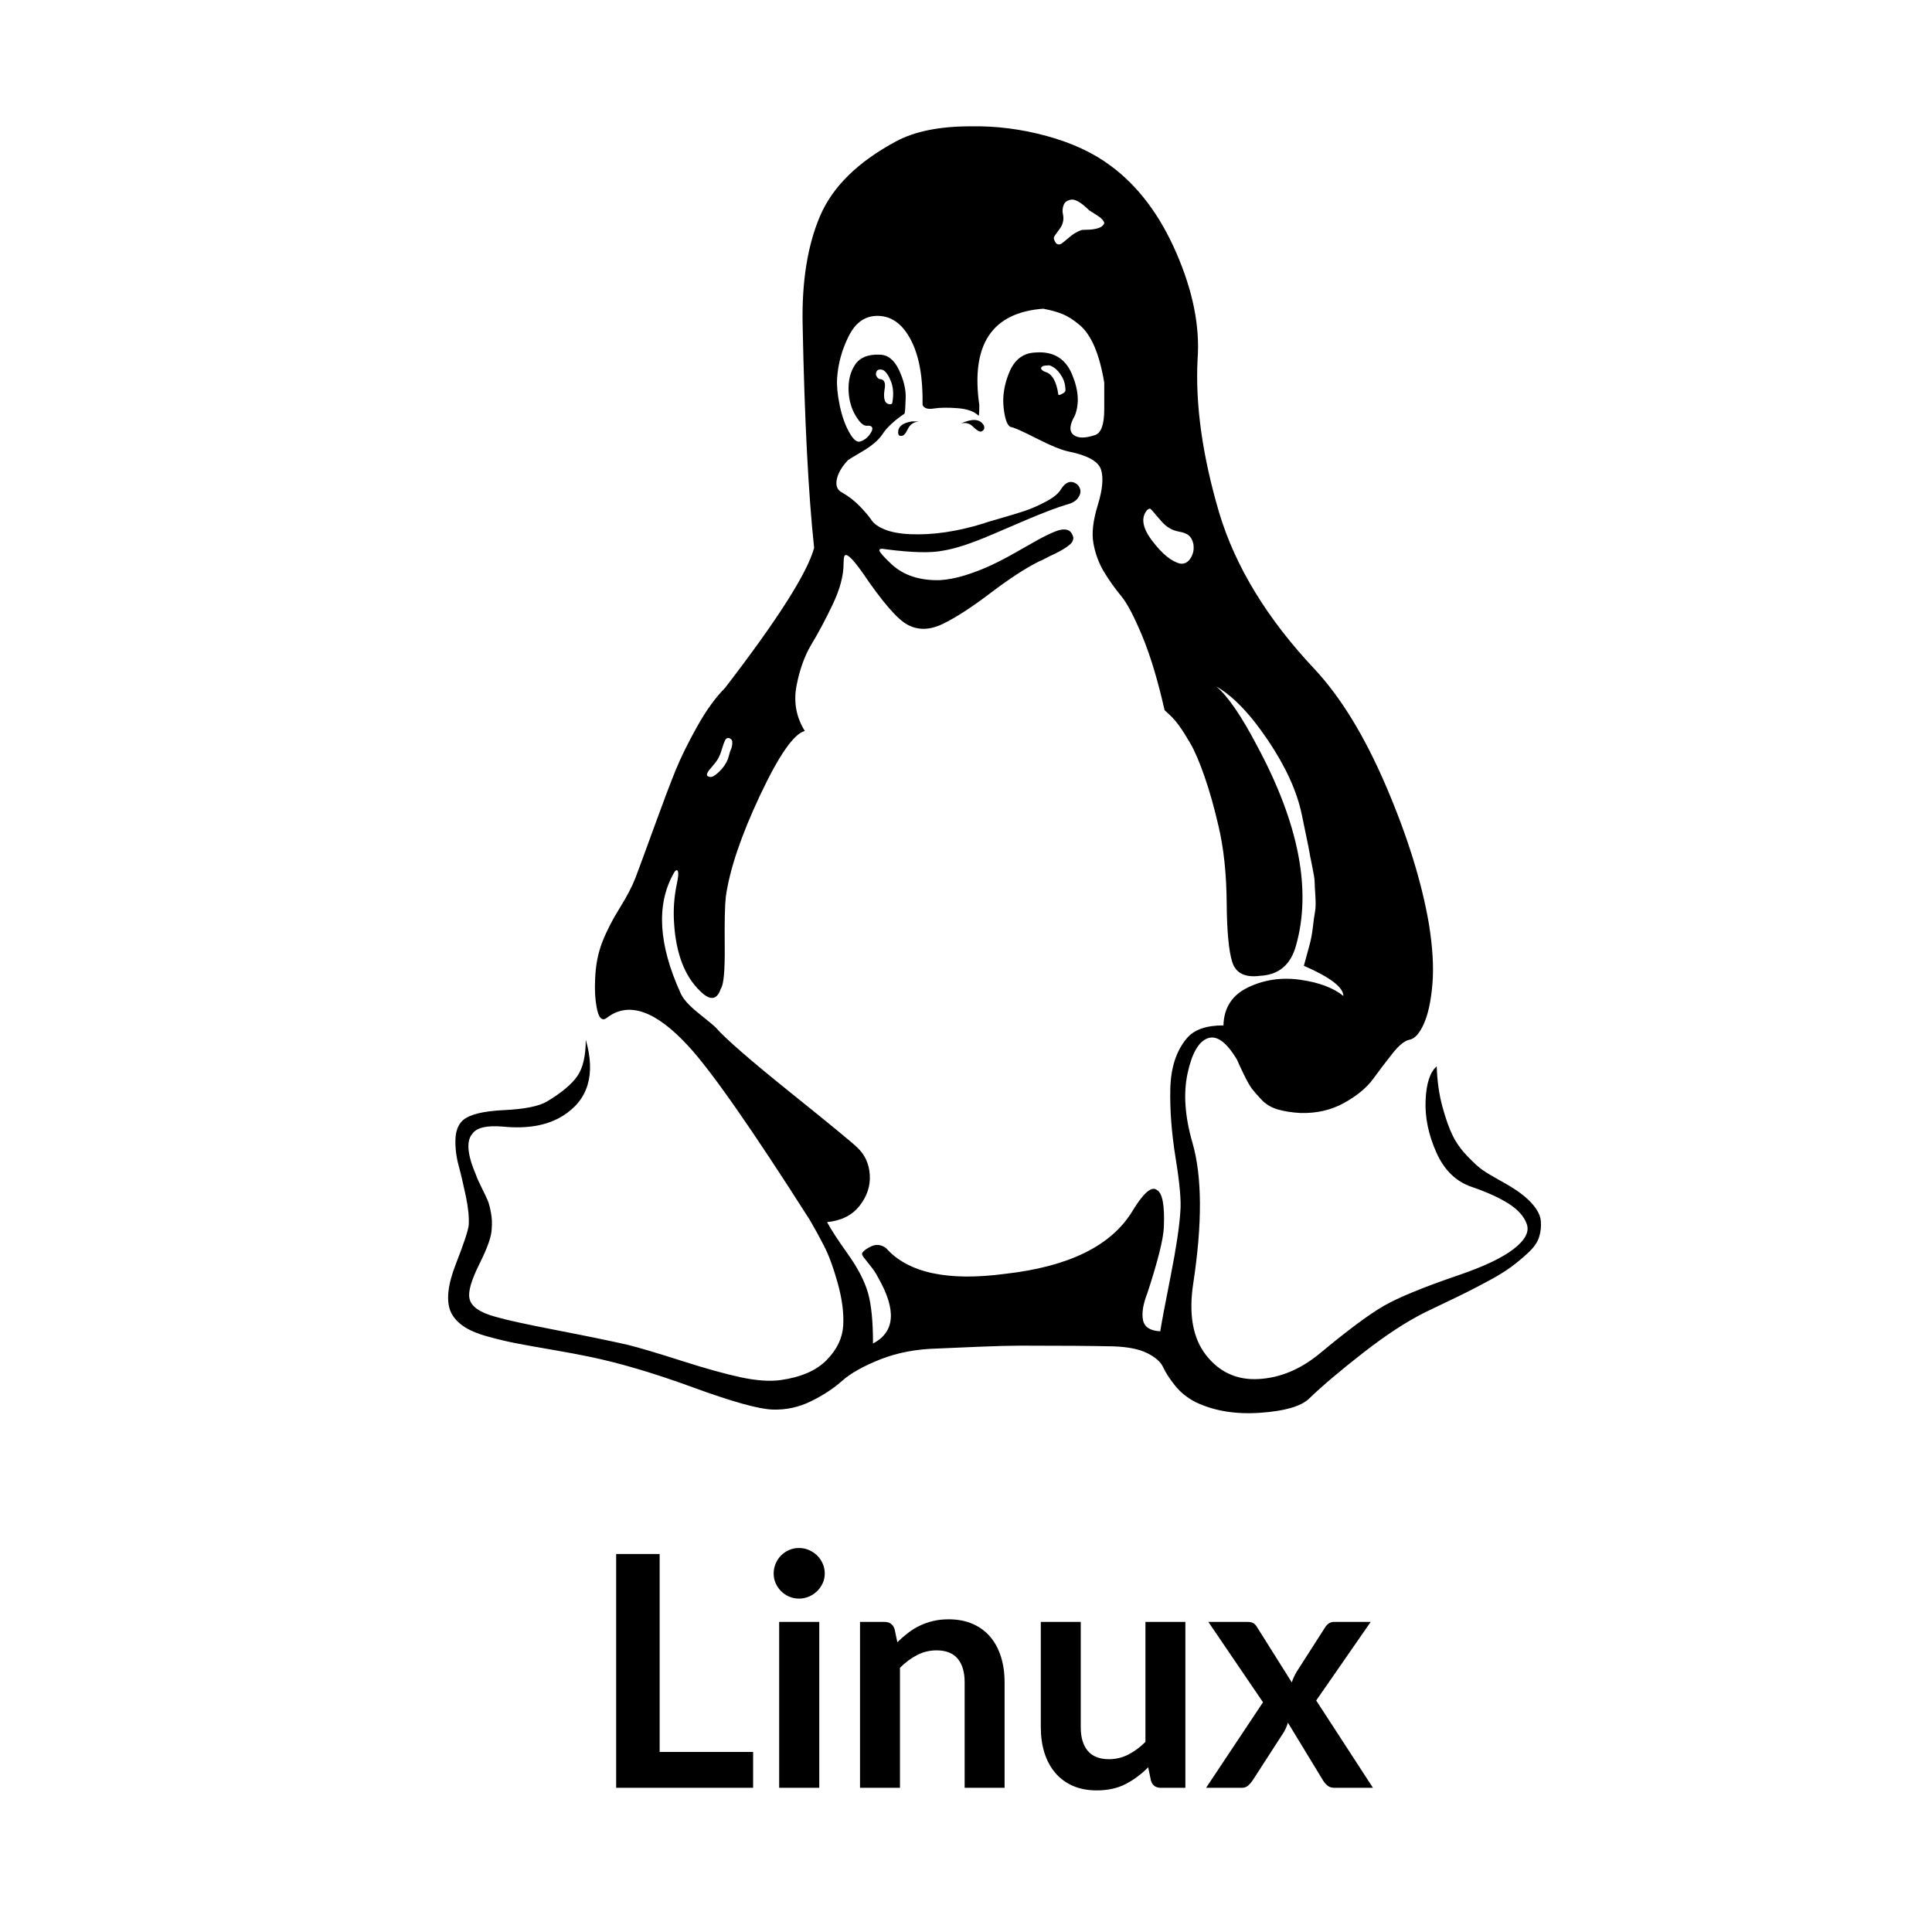
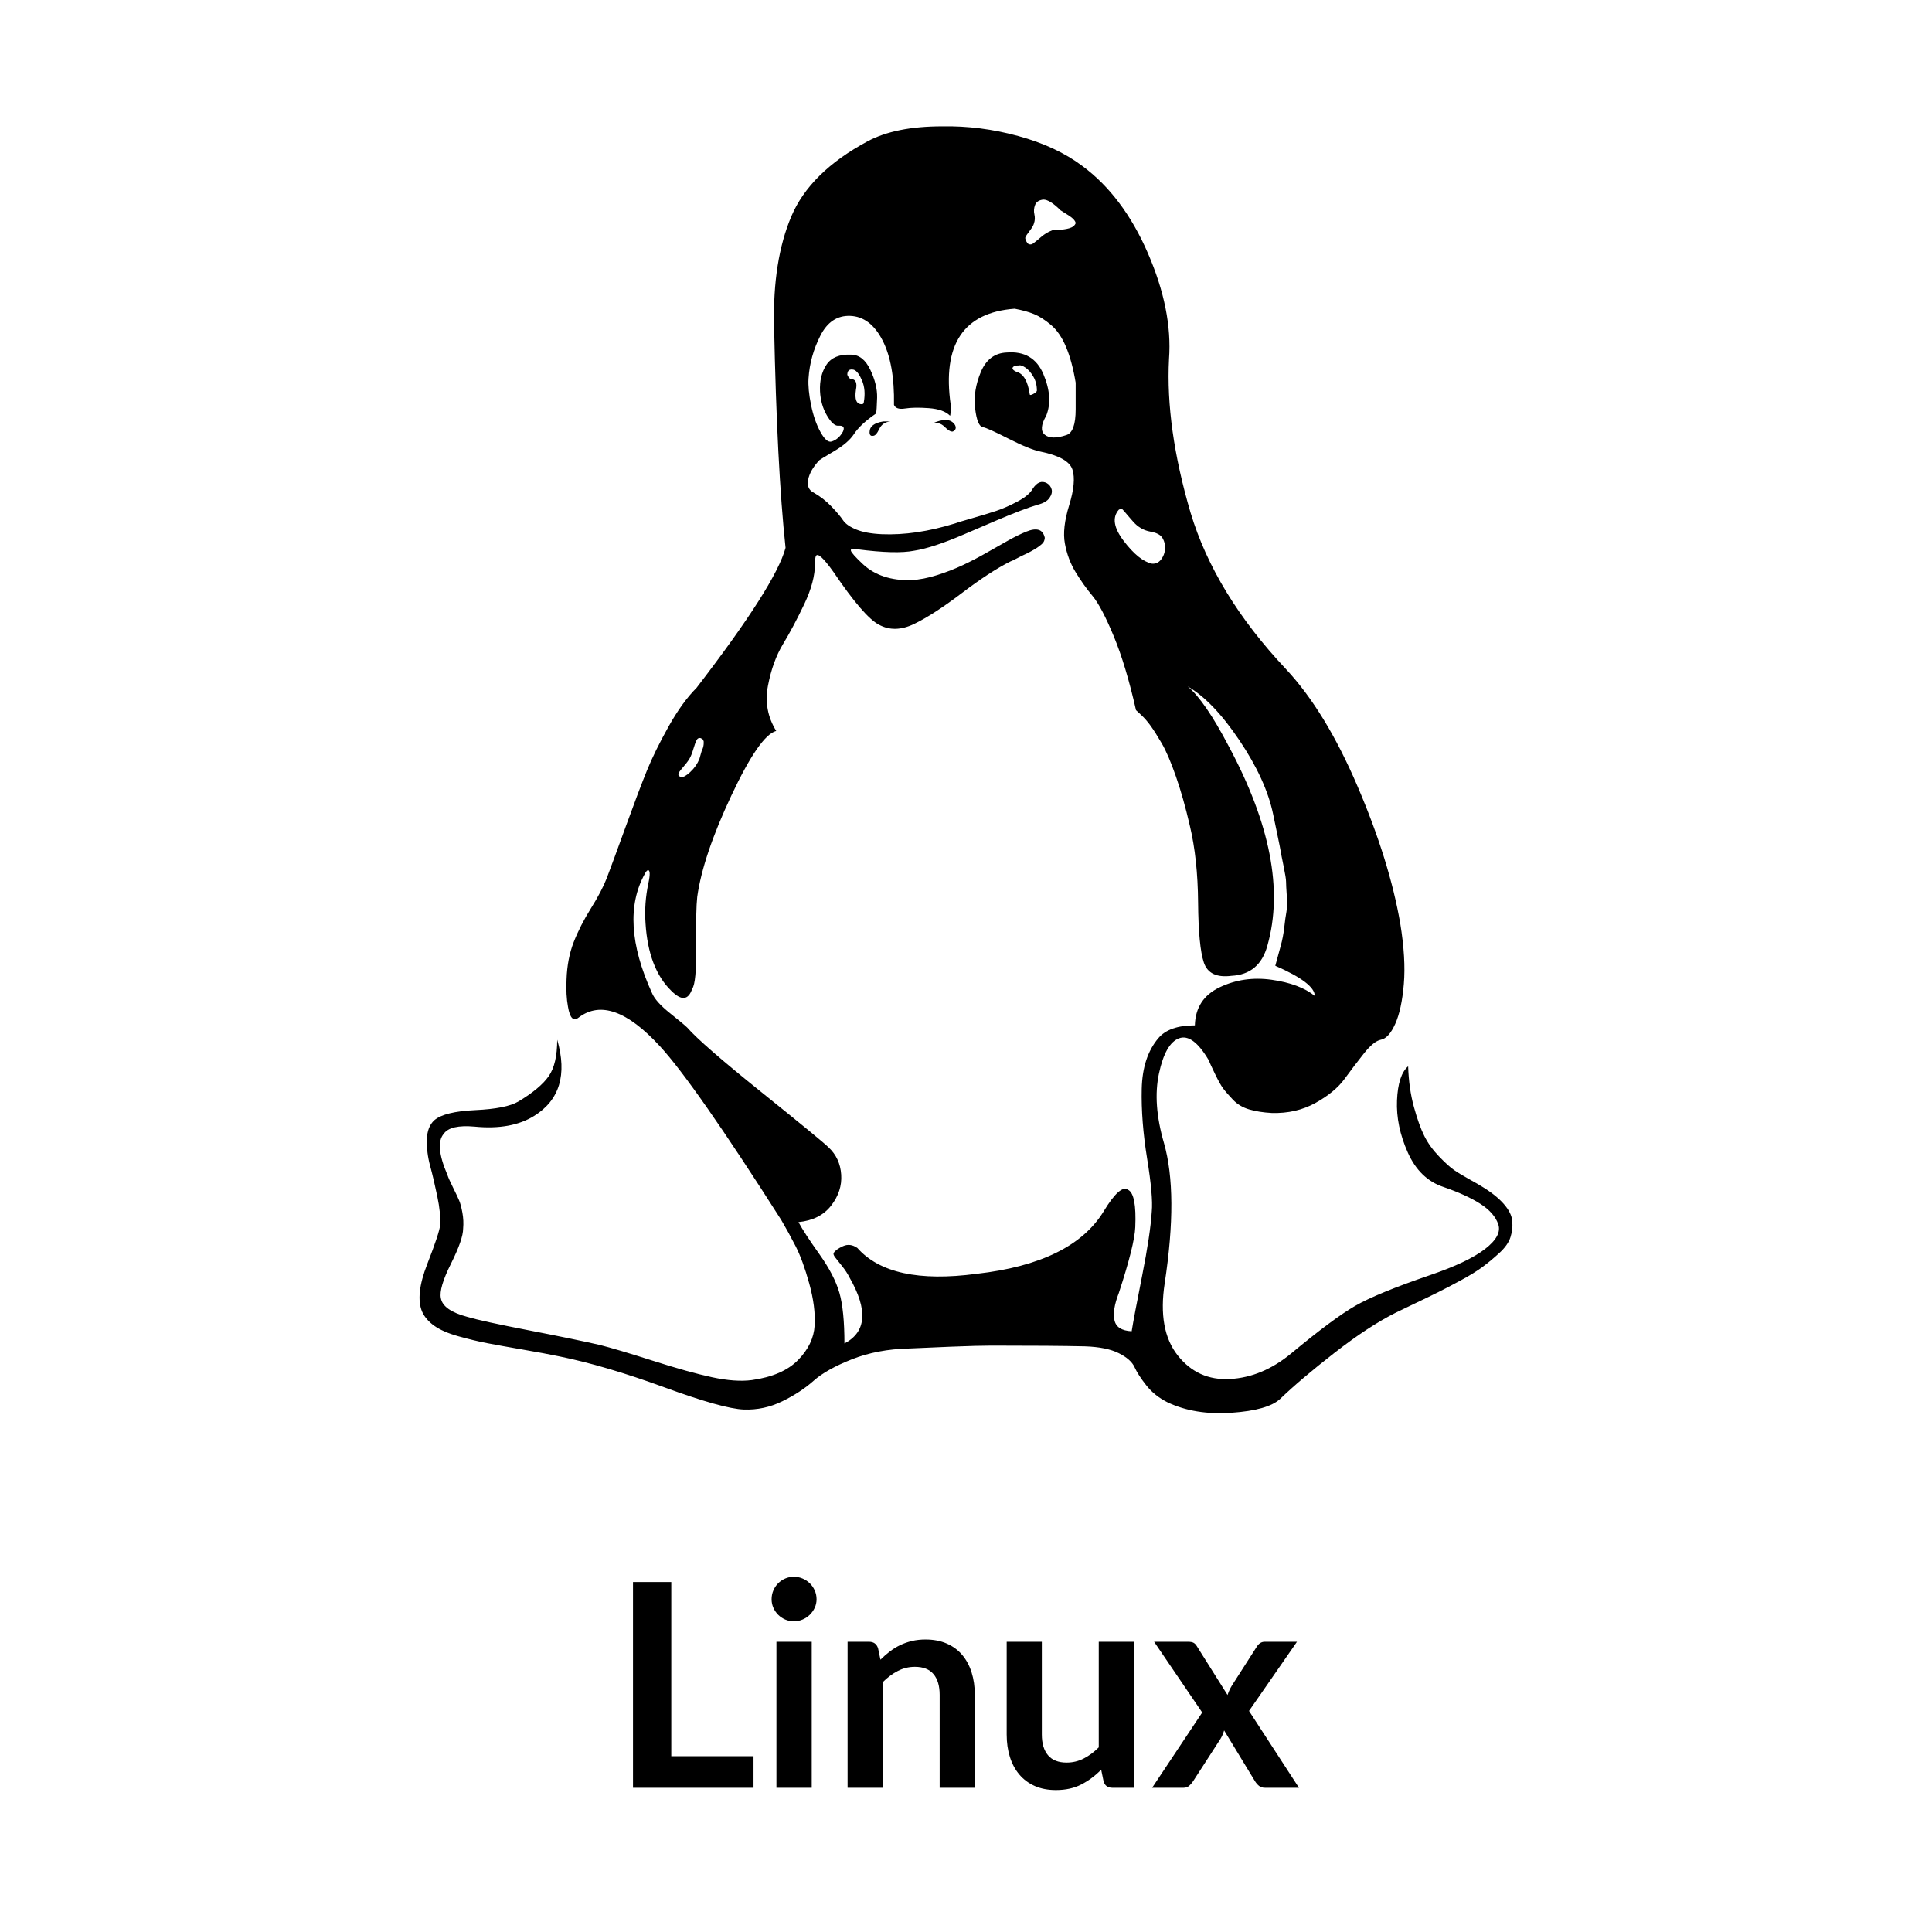
- <svg xmlns="http://www.w3.org/2000/svg" width="100%" height="100%" viewBox="0 0 7467 7467" version="1.1" xml:space="preserve" style="fill-rule:evenodd;clip-rule:evenodd;stroke-linejoin:round;stroke-miterlimit:1.414;">
-   <text x="2280.75px" y="6909.74px" style="font-family:'Lato-Bold', 'Lato', sans-serif;font-weight:700;font-size:1250px;">Linux</text>
-   <path d="M3551.74,1628.88c-20.353,1.85 -34.693,11.564 -43.019,29.141c-8.326,17.578 -16.19,26.367 -23.591,26.367c-9.251,1.85 -13.877,-2.776 -13.877,-13.877c0,-22.203 17.578,-36.08 52.733,-41.631l27.754,0Zm241.458,38.855c-7.401,1.85 -18.04,-4.163 -31.917,-18.04c-13.877,-13.877 -30.067,-18.04 -48.569,-12.489c44.406,-20.353 74.01,-18.503 88.812,5.551c5.551,11.101 2.775,19.427 -8.326,24.978Zm-974.159,1185.09c-7.401,-1.85 -12.952,0.926 -16.653,8.327c-3.7,7.401 -7.863,18.965 -12.489,34.692c-4.626,15.727 -9.714,28.216 -15.265,37.468c-5.55,9.251 -14.802,21.277 -27.753,36.08c-18.503,20.352 -19.428,31.454 -2.776,33.304c7.401,1.85 18.965,-4.626 34.693,-19.428c15.727,-14.802 27.291,-31.454 34.692,-49.956c1.85,-5.551 3.7,-12.027 5.551,-19.428c1.85,-7.401 3.7,-12.952 5.55,-16.652c1.851,-3.701 3.238,-7.864 4.163,-12.49c0.926,-4.625 1.388,-8.326 1.388,-11.101l0,-8.326l-2.775,-6.939l-8.326,-5.551Zm2372.95,996.363c0,-33.305 -50.882,-72.16 -152.646,-116.566c7.401,-27.754 14.34,-53.195 20.816,-76.323c6.476,-23.129 11.101,-47.182 13.877,-72.16c2.775,-24.979 5.55,-44.869 8.326,-59.671c2.775,-14.802 3.238,-35.617 1.388,-62.446c-1.851,-26.829 -2.776,-44.869 -2.776,-54.12c0,-9.251 -3.238,-29.604 -9.714,-61.058c-6.476,-31.455 -10.176,-50.42 -11.101,-56.896c-0.925,-6.476 -5.551,-29.604 -13.877,-69.384c-8.326,-39.781 -13.414,-64.297 -15.265,-73.548c-18.502,-88.812 -61.983,-184.1 -130.443,-285.864c-68.459,-101.764 -135.068,-171.149 -199.827,-208.154c44.406,37.005 97.138,113.791 158.197,230.357c160.972,299.741 210.929,556.926 149.87,771.556c-20.353,74.01 -66.609,112.866 -138.769,116.566c-57.358,7.401 -92.975,-9.714 -106.852,-51.345c-13.877,-41.63 -21.278,-118.878 -22.203,-231.744c-0.925,-112.866 -11.564,-211.854 -31.917,-296.966c-16.652,-72.16 -34.692,-135.994 -54.12,-191.501c-19.428,-55.508 -37.468,-97.601 -54.12,-126.28c-16.652,-28.679 -30.992,-51.345 -43.018,-67.997c-12.027,-16.652 -24.054,-30.529 -36.08,-41.631c-12.027,-11.101 -18.965,-17.577 -20.816,-19.427c-25.903,-114.716 -54.582,-210.004 -86.037,-285.865c-31.454,-75.86 -58.745,-127.667 -81.873,-155.421c-23.129,-27.754 -44.869,-58.283 -65.222,-91.588c-20.353,-33.304 -34.23,-70.31 -41.631,-111.015c-7.401,-38.855 -1.85,-88.35 16.653,-148.483c18.502,-60.133 22.665,-105.927 12.489,-137.382c-10.176,-31.454 -51.345,-54.582 -123.505,-69.384c-27.753,-5.551 -68.922,-22.203 -123.504,-49.957c-54.583,-27.754 -87.425,-42.556 -98.526,-44.406c-14.802,-1.85 -24.979,-25.904 -30.529,-72.16c-5.551,-46.256 1.85,-93.438 22.203,-141.544c20.352,-48.107 53.657,-73.086 99.913,-74.936c68.46,-5.551 115.641,22.203 141.545,83.262c25.904,61.058 29.604,114.715 11.101,160.972c-20.352,35.155 -22.203,59.671 -5.55,73.547c16.652,13.877 44.406,14.34 83.261,1.388c24.053,-7.401 36.08,-40.705 36.08,-99.914l0,-102.689c-9.251,-55.507 -21.74,-101.764 -37.468,-138.769c-15.727,-37.005 -35.154,-65.221 -58.283,-84.649c-23.128,-19.428 -44.868,-33.305 -65.221,-41.631c-20.353,-8.326 -45.331,-15.264 -74.935,-20.815c-197.978,14.802 -280.314,138.769 -247.009,371.901c0,27.754 -0.926,41.631 -2.776,41.631c-16.652,-16.652 -43.943,-26.366 -81.874,-29.142c-37.93,-2.775 -68.459,-2.313 -91.587,1.388c-23.128,3.701 -37.468,-0.925 -43.019,-13.877c1.851,-105.464 -12.951,-188.726 -44.406,-249.784c-31.454,-61.059 -73.085,-92.513 -124.892,-94.363c-49.957,-1.851 -88.35,23.59 -115.178,76.323c-26.829,52.732 -42.094,107.777 -45.794,165.135c-1.85,27.754 1.388,61.983 9.714,102.689c8.326,40.706 20.353,75.398 36.08,104.077c15.727,28.679 30.066,41.168 43.018,37.468c18.503,-5.551 33.305,-18.503 44.406,-38.856c7.401,-16.652 0.925,-24.053 -19.427,-22.203c-12.952,0 -27.292,-13.414 -43.019,-40.243c-15.727,-26.829 -24.516,-57.82 -26.366,-92.975c-1.85,-40.706 6.476,-74.935 24.978,-102.689c18.503,-27.754 49.957,-40.706 94.363,-38.856c31.455,0 56.433,19.428 74.936,58.283c18.502,38.856 27.291,74.936 26.366,108.24c-0.925,33.305 -2.313,53.658 -4.163,61.059c-40.706,27.753 -69.385,54.582 -86.037,80.486c-14.802,22.203 -40.243,43.943 -76.323,65.221c-36.08,21.278 -55.045,32.842 -56.895,34.693c-24.054,25.903 -38.393,50.882 -43.019,74.935c-4.625,24.053 2.313,40.705 20.816,49.957c25.903,14.802 49.031,32.842 69.384,54.12c20.353,21.278 35.155,38.855 44.406,52.732c9.252,13.877 26.366,25.904 51.345,36.08c24.978,10.176 57.82,16.19 98.526,18.04c86.962,3.7 181.325,-10.176 283.089,-41.631c3.7,-1.85 24.978,-8.326 63.834,-19.428c38.855,-11.101 70.772,-20.815 95.75,-29.141c24.979,-8.326 52.27,-20.353 81.874,-36.08c29.604,-15.727 49.032,-31.917 58.283,-48.569c16.652,-25.904 35.155,-33.305 55.508,-22.203c9.251,5.551 15.264,13.414 18.04,23.591c2.775,10.176 0,21.277 -8.326,33.304c-8.326,12.027 -23.591,20.815 -45.794,26.366c-37.005,11.102 -89.275,30.992 -156.809,59.671c-67.535,28.679 -109.628,46.719 -126.28,54.12c-81.411,35.155 -146.17,56.433 -194.277,63.834c-46.256,9.251 -119.341,7.401 -219.255,-5.551c-18.503,-3.701 -26.829,-1.85 -24.979,5.551c1.851,7.401 17.578,24.978 47.182,52.732c46.256,42.556 108.24,62.909 185.951,61.058c31.454,-1.85 64.759,-8.326 99.913,-19.427c35.155,-11.102 68.46,-24.054 99.914,-38.856c31.454,-14.802 62.446,-30.991 92.975,-48.569c30.53,-17.577 58.283,-33.304 83.262,-47.181c24.978,-13.877 47.644,-24.979 67.997,-33.305c20.353,-8.326 36.542,-10.639 48.569,-6.938c12.027,3.7 19.89,13.877 23.591,30.529c0,3.7 -0.925,7.863 -2.776,12.489c-1.85,4.626 -5.55,9.251 -11.101,13.877c-5.551,4.626 -11.102,8.789 -16.653,12.489c-5.55,3.701 -13.414,8.326 -23.59,13.877c-10.177,5.551 -18.503,9.714 -24.979,12.489c-6.476,2.776 -15.727,7.401 -27.754,13.877c-12.026,6.476 -20.815,10.639 -26.366,12.489c-51.807,25.904 -114.253,66.61 -187.338,122.117c-73.085,55.508 -134.606,95.288 -184.563,119.342c-49.957,24.053 -95.288,24.978 -135.994,2.775c-38.855,-20.353 -97.138,-87.887 -174.849,-202.603c-40.705,-57.358 -63.833,-77.711 -69.384,-61.058c-1.851,5.551 -2.776,14.802 -2.776,27.754c0,46.256 -13.877,98.526 -41.63,156.809c-27.754,58.283 -55.045,109.627 -81.874,154.033c-26.829,44.407 -46.257,98.064 -58.283,160.973c-12.027,62.908 -1.388,121.191 31.917,174.849c-42.556,11.101 -100.377,94.363 -173.462,249.784c-73.085,155.421 -117.028,285.864 -131.83,391.329c-3.701,33.305 -5.089,97.138 -4.163,191.501c0.925,94.363 -4.163,148.946 -15.265,163.748c-14.802,44.406 -41.631,47.181 -80.486,8.326c-59.208,-57.358 -92.513,-144.32 -99.914,-260.886c-3.7,-51.807 0,-103.614 11.102,-155.421c7.401,-35.155 6.476,-51.807 -2.776,-49.957c-3.7,1.85 -7.401,6.476 -11.101,13.877c-66.609,120.266 -57.358,273.837 27.754,460.713c9.251,22.203 32.379,48.107 69.384,77.711c37.005,29.604 59.208,48.107 66.609,55.508c37.005,42.555 133.219,126.279 288.64,251.172c155.421,124.892 241.458,195.664 258.111,212.316c29.604,27.754 45.793,62.909 48.569,105.465c2.775,42.556 -10.177,82.336 -38.856,119.341c-28.678,37.005 -70.772,58.283 -126.279,63.834c14.802,27.754 41.63,68.922 80.486,123.505c38.855,54.582 64.759,104.539 77.71,149.87c12.952,45.332 19.428,110.553 19.428,195.665c85.112,-44.406 91.588,-129.518 19.428,-255.335c-7.401,-14.802 -17.115,-29.605 -29.142,-44.407c-12.026,-14.802 -20.815,-25.903 -26.366,-33.304c-5.551,-7.401 -7.401,-12.952 -5.551,-16.652c5.551,-9.252 17.578,-18.04 36.08,-26.367c18.503,-8.326 37.005,-6.013 55.508,6.939c85.112,96.213 238.683,129.518 460.713,99.914c246.084,-27.754 409.832,-108.24 491.243,-241.459c42.556,-70.309 74.01,-98.063 94.363,-83.261c22.203,11.101 31.454,59.208 27.754,144.32c-1.85,46.256 -23.128,131.368 -63.834,255.335c-16.652,42.556 -22.203,77.248 -16.652,104.077c5.551,26.829 27.754,41.168 66.609,43.018c5.551,-35.155 18.965,-106.389 40.243,-213.704c21.278,-107.315 33.767,-190.576 37.468,-249.785c3.7,-38.855 -2.313,-106.852 -18.04,-203.99c-15.727,-97.139 -22.666,-186.876 -20.816,-269.212c1.851,-82.337 23.128,-147.558 63.834,-195.665c27.754,-33.304 74.935,-49.957 141.545,-49.957c1.85,-68.459 33.767,-117.491 95.75,-147.095c61.984,-29.604 129.056,-39.318 201.216,-29.141c72.159,10.176 127.667,30.991 166.522,62.446Zm-1742.94,-2295.24c5.551,-31.455 3.238,-59.209 -6.938,-83.262c-10.176,-24.053 -20.815,-37.93 -31.917,-41.631c-16.652,-3.7 -24.978,2.776 -24.978,19.428c3.7,9.251 8.326,14.802 13.876,16.652c18.503,0 24.979,13.877 19.428,41.631c-5.551,37.005 1.85,55.508 22.203,55.508c5.551,0 8.326,-2.776 8.326,-8.326Zm1162.89,546.75c-3.701,-14.802 -9.714,-25.441 -18.04,-31.917c-8.327,-6.476 -20.353,-11.102 -36.08,-13.877c-15.728,-2.775 -29.142,-7.864 -40.243,-15.265c-9.252,-5.55 -18.04,-12.951 -26.367,-22.203c-8.326,-9.251 -14.802,-16.652 -19.427,-22.203c-4.626,-5.55 -9.714,-11.564 -15.265,-18.04c-5.551,-6.476 -9.251,-10.176 -11.101,-11.101c-1.851,-0.925 -5.551,0.462 -11.102,4.163c-25.903,29.604 -19.428,69.847 19.428,120.729c38.855,50.882 74.935,80.024 108.24,87.425c16.652,1.85 30.066,-5.551 40.243,-22.203c10.176,-16.653 13.414,-35.155 9.714,-55.508Zm-494.019,-591.157c0,-20.352 -4.625,-38.392 -13.876,-54.12c-9.252,-15.727 -19.428,-27.291 -30.53,-34.692c-11.101,-7.401 -19.427,-10.176 -24.978,-8.326c-11.102,0 -18.503,1.85 -22.203,5.551c-3.701,3.7 -3.701,7.401 0,11.101c3.7,3.701 8.326,6.476 13.877,8.327c25.903,7.401 42.556,36.079 49.957,86.036c0,5.551 7.401,3.701 22.203,-5.55c3.7,-3.701 5.55,-6.476 5.55,-8.327Zm149.871,-646.664c0,-3.7 -2.313,-8.326 -6.938,-13.877c-4.626,-5.55 -12.952,-12.026 -24.979,-19.427c-12.026,-7.401 -20.815,-12.952 -26.366,-16.653c-27.754,-27.753 -49.957,-41.63 -66.609,-41.63c-16.652,1.85 -27.291,8.788 -31.917,20.815c-4.626,12.027 -5.551,24.053 -2.775,36.08c2.775,12.027 2.312,23.591 -1.388,34.692c-1.85,7.401 -7.401,17.115 -16.652,29.142c-9.252,12.027 -14.802,20.353 -16.653,24.978c-1.85,4.626 0.926,12.49 8.327,23.591c7.401,5.551 14.802,5.551 22.203,0c7.401,-5.551 17.577,-13.877 30.529,-24.978c12.952,-11.102 26.828,-19.428 41.631,-24.979c1.85,-1.85 10.176,-2.775 24.978,-2.775c14.802,0 28.679,-1.85 41.631,-5.551c12.951,-3.7 21.278,-10.176 24.978,-19.428Zm1568.09,3721.79c37.005,22.203 65.684,44.869 86.037,67.997c20.353,23.128 31.454,45.331 33.305,66.609c1.85,21.278 -0.463,42.093 -6.939,62.446c-6.476,20.353 -20.815,40.706 -43.018,61.059c-22.203,20.352 -43.944,38.392 -65.222,54.12c-21.278,15.727 -49.032,32.842 -83.261,51.344c-34.23,18.503 -63.371,33.767 -87.425,45.794c-24.053,12.027 -53.657,26.366 -88.812,43.018c-35.155,16.653 -60.133,28.679 -74.935,36.08c-70.31,35.155 -149.408,86.962 -237.296,155.422c-87.887,68.459 -157.734,127.667 -209.541,177.624c-31.454,29.604 -94.363,47.644 -188.726,54.12c-94.363,6.476 -176.699,-6.938 -247.009,-40.243c-33.305,-16.652 -60.596,-38.393 -81.874,-65.221c-21.278,-26.829 -36.542,-50.42 -45.794,-70.773c-9.251,-20.352 -29.604,-38.392 -61.058,-54.12c-31.454,-15.727 -74.935,-24.515 -130.443,-26.366c-81.411,-1.85 -201.678,-2.775 -360.8,-2.775c-35.154,0 -87.887,1.388 -158.196,4.163c-70.31,2.775 -123.967,5.088 -160.973,6.938c-81.411,1.851 -154.958,15.728 -220.642,41.631c-65.684,25.904 -115.179,53.658 -148.483,83.262c-33.305,29.604 -73.548,55.97 -120.73,79.098c-47.181,23.128 -96.675,33.767 -148.482,31.917c-53.658,-1.85 -156.347,-30.529 -308.068,-86.037c-151.721,-55.508 -286.789,-95.288 -405.206,-119.341c-35.155,-7.401 -82.336,-16.19 -141.544,-26.367c-59.208,-10.176 -105.465,-18.502 -138.769,-24.978c-33.305,-6.476 -69.847,-15.265 -109.628,-26.366c-39.78,-11.102 -70.772,-24.516 -92.975,-40.243c-22.203,-15.727 -37.93,-33.767 -47.182,-54.12c-18.502,-42.556 -12.026,-104.077 19.428,-184.563c31.454,-80.486 48.107,-130.906 49.957,-151.258c1.85,-29.604 -1.85,-66.61 -11.102,-111.016c-9.251,-44.406 -18.502,-83.724 -27.754,-117.953c-9.251,-34.23 -13.414,-67.997 -12.489,-101.302c0.925,-33.304 10.639,-58.283 29.142,-74.935c25.903,-22.203 78.636,-35.155 158.197,-38.855c79.56,-3.701 135.068,-14.803 166.522,-33.305c55.508,-33.305 94.363,-65.684 116.567,-97.138c22.203,-31.455 33.304,-78.636 33.304,-141.545c38.855,135.069 9.251,233.132 -88.812,294.191c-59.208,37.005 -135.994,50.882 -230.357,41.63c-62.909,-5.55 -102.689,3.701 -119.341,27.754c-24.054,27.754 -19.428,80.486 13.877,158.197c3.7,11.101 11.101,27.754 22.203,49.957c11.101,22.203 18.965,38.855 23.59,49.957c4.626,11.101 8.789,26.828 12.49,47.181c3.7,20.353 4.625,40.706 2.775,61.059c0,27.753 -15.727,73.085 -47.181,135.993c-31.455,62.909 -44.407,107.315 -38.856,133.219c5.551,31.454 39.781,55.507 102.689,72.16c37.005,11.101 115.179,28.216 234.52,51.344c119.342,23.128 211.392,42.093 276.151,56.896c44.406,11.101 112.865,31.454 205.378,61.058c92.513,29.604 168.836,50.882 228.969,63.834c60.133,12.951 111.478,16.652 154.034,11.101c79.561,-11.101 139.231,-37.005 179.012,-77.71c39.78,-40.706 61.058,-85.112 63.834,-133.219c2.775,-48.106 -4.163,-102.226 -20.816,-162.36c-16.652,-60.133 -34.229,-108.24 -52.732,-144.32c-18.503,-36.08 -37.005,-69.847 -55.508,-101.301c-223.88,-351.548 -380.227,-575.429 -469.039,-671.643c-125.818,-136.918 -230.357,-173.923 -313.618,-111.015c-20.353,16.652 -34.23,2.776 -41.631,-41.631c-5.551,-29.604 -7.401,-64.758 -5.551,-105.464c1.85,-53.657 11.102,-101.764 27.754,-144.32c16.652,-42.556 38.855,-86.037 66.609,-130.443c27.754,-44.406 48.107,-83.261 61.059,-116.566c14.802,-38.855 39.317,-105.465 73.547,-199.828c34.23,-94.363 61.521,-166.522 81.874,-216.479c20.353,-49.957 48.107,-106.39 83.261,-169.299c35.155,-62.908 71.235,-112.865 108.24,-149.87c203.528,-264.587 318.244,-444.987 344.148,-541.2c-22.203,-207.228 -37.005,-494.018 -44.406,-860.368c-3.701,-166.523 18.502,-306.68 66.609,-420.471c48.106,-113.79 146.17,-210.466 294.19,-290.027c72.16,-38.856 168.373,-58.283 288.64,-58.283c98.064,-1.85 196.127,10.639 294.191,37.467c98.063,26.829 180.399,65.222 247.009,115.179c105.464,77.71 190.113,190.113 253.947,337.209c63.834,147.095 91.125,283.551 81.874,409.369c-9.251,175.774 18.502,373.751 83.261,593.931c62.909,209.079 185.951,410.757 369.126,605.034c101.764,109.165 193.814,259.961 276.151,452.387c82.336,192.427 137.381,369.126 165.135,530.098c14.802,90.663 19.428,168.836 13.877,234.52c-5.551,65.684 -16.652,117.029 -33.305,154.034c-16.652,37.005 -35.155,57.358 -55.507,61.058c-18.503,3.701 -40.243,21.278 -65.222,52.732c-24.978,31.455 -49.957,64.297 -74.935,98.526c-24.979,34.23 -62.446,65.222 -112.403,92.976c-49.957,27.754 -106.39,40.705 -169.298,38.855c-33.305,-1.85 -62.447,-6.476 -87.425,-13.877c-24.978,-7.401 -45.794,-19.89 -62.446,-37.468c-16.652,-17.577 -29.142,-31.916 -37.468,-43.018c-8.326,-11.101 -18.965,-30.067 -31.917,-56.895c-12.951,-26.829 -21.278,-44.869 -24.978,-54.12c-40.706,-68.46 -78.636,-96.214 -113.791,-83.262c-35.155,12.952 -61.058,58.283 -77.711,135.994c-16.652,77.711 -10.176,167.448 19.428,269.212c37.005,129.518 37.93,309.918 2.776,541.2c-18.503,120.266 -1.851,213.242 49.956,278.926c51.808,65.684 119.342,96.213 202.603,91.587c83.262,-4.625 161.898,-37.467 235.908,-98.526c109.165,-90.662 191.964,-152.183 248.397,-184.563c56.432,-32.379 152.183,-71.697 287.252,-117.954c98.063,-33.304 169.298,-67.071 213.704,-101.301c44.406,-34.23 61.521,-66.147 51.345,-95.751c-10.177,-29.604 -33.305,-55.97 -69.385,-79.098c-36.08,-23.128 -83.724,-44.869 -142.932,-65.222c-61.059,-20.352 -106.852,-64.759 -137.382,-133.218c-30.529,-68.459 -44.406,-135.531 -41.63,-201.215c2.775,-65.684 17.115,-109.628 43.018,-131.831c1.85,57.358 9.251,109.628 22.203,156.809c12.952,47.182 26.366,84.649 40.243,112.403c13.877,27.754 32.842,54.12 56.896,79.099c24.053,24.978 43.481,42.556 58.283,52.732c14.802,10.176 34.692,22.203 59.67,36.08c24.979,13.877 40.243,22.666 45.794,26.366Z" style="fill-rule:nonzero;" />
+ <svg xmlns="http://www.w3.org/2000/svg" width="100%" height="100%" viewBox="0 0 31113 31113" version="1.1" xml:space="preserve" style="fill-rule:evenodd;clip-rule:evenodd;stroke-linejoin:round;stroke-miterlimit:2;">
+   <text x="9824.79px" y="28790.6px" style="font-family:'Lato-Bold', 'Lato', sans-serif;font-weight:700;font-size:4583.33px;">Linux</text>
+   <path d="M14339,6787c-84.804,7.708 -144.554,48.183 -179.246,121.421c-34.692,73.242 -67.458,109.862 -98.296,109.862c-38.546,7.709 -57.821,-11.566 -57.821,-57.82c0,-92.513 73.242,-150.334 219.721,-173.463l115.642,0Zm1006.08,161.896c-30.838,7.708 -75.167,-17.346 -132.988,-75.167c-57.82,-57.821 -125.279,-75.166 -202.37,-52.037c185.025,-84.804 308.375,-77.096 370.05,23.129c23.129,46.254 11.562,80.946 -34.692,104.075Zm-4059,4937.88c-30.837,-7.709 -53.967,3.858 -69.387,34.696c-15.417,30.837 -32.763,79.021 -52.038,144.55c-19.275,65.529 -40.475,117.566 -63.604,156.116c-23.125,38.546 -61.675,88.655 -115.638,150.334c-77.095,84.8 -80.95,131.058 -11.566,138.766c30.837,7.709 79.021,-19.275 144.554,-80.95c65.529,-61.675 113.712,-131.058 144.55,-208.15c7.708,-23.129 15.417,-50.112 23.129,-80.95c7.708,-30.837 15.417,-53.966 23.125,-69.383c7.713,-15.421 13.492,-32.767 17.346,-52.042c3.858,-19.27 5.783,-34.691 5.783,-46.254l0,-34.691l-11.562,-28.913l-34.692,-23.129Zm9887.29,4151.51c-0,-138.77 -212.009,-300.666 -636.025,-485.691c30.837,-115.642 59.75,-221.646 86.733,-318.013c26.983,-96.371 46.254,-196.591 57.821,-300.666c11.562,-104.08 23.125,-186.955 34.692,-248.63c11.562,-61.675 13.491,-148.404 5.783,-260.191c-7.713,-111.788 -11.567,-186.954 -11.567,-225.5c0,-38.546 -13.491,-123.35 -40.475,-254.409c-26.983,-131.062 -42.4,-210.083 -46.254,-237.066c-3.854,-26.984 -23.129,-123.35 -57.821,-289.1c-34.691,-165.754 -55.891,-267.904 -63.604,-306.45c-77.092,-370.05 -258.262,-767.084 -543.512,-1191.1c-285.246,-424.017 -562.784,-713.121 -832.613,-867.309c185.025,154.188 404.742,474.13 659.154,959.821c670.717,1248.92 878.871,2320.53 624.459,3214.82c-84.805,308.375 -277.538,470.275 -578.205,485.692c-238.991,30.837 -387.395,-40.475 -445.216,-213.938c-57.821,-173.458 -88.659,-495.325 -92.513,-965.6c-3.854,-470.275 -48.183,-882.725 -132.987,-1237.36c-69.384,-300.667 -144.55,-566.642 -225.5,-797.921c-80.95,-231.283 -156.117,-406.671 -225.5,-526.167c-69.384,-119.496 -129.134,-213.937 -179.242,-283.321c-50.112,-69.383 -100.225,-127.204 -150.333,-173.462c-50.113,-46.254 -79.021,-73.238 -86.734,-80.946c-107.929,-477.983 -227.425,-875.017 -358.487,-1191.1c-131.058,-316.083 -244.771,-531.946 -341.138,-647.588c-96.37,-115.641 -186.954,-242.845 -271.758,-381.616c-84.804,-138.767 -142.625,-292.959 -173.462,-462.563c-30.838,-161.896 -7.709,-368.125 69.387,-618.679c77.092,-250.554 94.438,-441.362 52.038,-572.425c-42.4,-131.058 -213.938,-227.425 -514.605,-289.1c-115.637,-23.129 -287.175,-92.512 -514.6,-208.154c-227.429,-115.642 -364.27,-177.317 -410.525,-185.025c-61.675,-7.708 -104.079,-107.933 -127.204,-300.667c-23.129,-192.733 7.709,-389.325 92.513,-589.766c84.8,-200.446 223.571,-304.525 416.304,-312.234c285.25,-23.129 481.837,92.513 589.771,346.925c107.933,254.409 123.35,477.979 46.254,670.717c-84.8,146.479 -92.513,248.629 -23.125,306.446c69.383,57.821 185.025,59.75 346.921,5.783c100.221,-30.837 150.333,-169.604 150.333,-416.308l0,-427.871c-38.546,-231.279 -90.583,-424.017 -156.117,-578.204c-65.529,-154.188 -146.475,-271.754 -242.845,-352.704c-96.367,-80.95 -186.95,-138.771 -271.755,-173.463c-84.804,-34.692 -188.879,-63.6 -312.229,-86.729c-824.908,61.675 -1167.98,578.204 -1029.2,1549.59c0,115.642 -3.858,173.463 -11.567,173.463c-69.383,-69.383 -183.095,-109.858 -341.141,-121.425c-158.042,-11.563 -285.246,-9.638 -381.613,5.783c-96.366,15.421 -156.116,-3.854 -179.246,-57.821c7.713,-439.433 -53.962,-786.358 -185.025,-1040.77c-131.058,-254.413 -304.52,-385.471 -520.383,-393.179c-208.154,-7.713 -368.125,98.291 -479.908,318.012c-111.788,219.717 -175.392,449.071 -190.809,688.063c-7.708,115.641 5.784,258.262 40.475,427.87c34.692,169.609 84.805,314.159 150.334,433.655c65.529,119.495 125.275,171.533 179.241,156.116c77.096,-23.129 138.771,-77.096 185.025,-161.9c30.838,-69.383 3.855,-100.221 -80.945,-92.512c-53.967,-0 -113.717,-55.892 -179.246,-167.679c-65.529,-111.788 -102.15,-240.917 -109.859,-387.396c-7.708,-169.609 26.984,-312.229 104.075,-427.871c77.096,-115.642 208.155,-169.608 393.18,-161.9c131.062,-0 235.137,80.95 312.233,242.846c77.092,161.9 113.712,312.233 109.858,451c-3.854,138.771 -9.637,223.575 -17.346,254.412c-169.608,115.638 -289.104,227.425 -358.487,335.359c-61.675,92.512 -167.679,183.095 -318.013,271.754c-150.333,88.658 -229.354,136.841 -237.062,144.554c-100.225,107.929 -159.971,212.008 -179.246,312.229c-19.271,100.221 9.638,169.604 86.733,208.154c107.93,61.675 204.296,136.842 289.1,225.5c84.805,88.659 146.48,161.896 185.025,219.717c38.55,57.821 109.859,107.933 213.938,150.333c104.075,42.4 240.917,67.459 410.525,75.167c362.342,15.417 755.521,-42.4 1179.54,-173.463c15.417,-7.708 104.075,-34.691 265.975,-80.95c161.896,-46.254 294.884,-86.729 398.959,-121.42c104.079,-34.692 217.791,-84.805 341.141,-150.334c123.35,-65.529 204.3,-132.987 242.846,-202.371c69.384,-107.933 146.479,-138.77 231.284,-92.512c38.545,23.129 63.6,55.892 75.166,98.296c11.563,42.4 0,88.654 -34.691,138.766c-34.692,50.113 -98.296,86.73 -190.809,109.859c-154.187,46.258 -371.979,129.133 -653.371,248.629c-281.395,119.496 -456.783,194.662 -526.166,225.5c-339.213,146.479 -609.042,235.137 -809.488,265.975c-192.733,38.546 -497.254,30.837 -913.562,-23.129c-77.096,-15.421 -111.788,-7.709 -104.079,23.129c7.712,30.837 73.241,104.075 196.591,219.717c192.734,177.316 451,262.12 774.796,254.408c131.058,-7.708 269.829,-34.692 416.304,-80.946c146.479,-46.258 285.25,-100.225 416.309,-161.9c131.058,-61.675 260.191,-129.129 387.395,-202.371c127.209,-73.237 242.846,-138.767 346.925,-196.587c104.075,-57.821 198.517,-104.079 283.321,-138.771c84.804,-34.692 152.259,-44.329 202.371,-28.908c50.113,15.416 82.875,57.82 98.296,127.204c-0,15.416 -3.854,32.762 -11.567,52.037c-7.708,19.275 -23.125,38.546 -46.254,57.821c-23.129,19.275 -46.258,36.621 -69.387,52.037c-23.125,15.421 -55.892,34.692 -98.292,57.821c-42.404,23.129 -77.096,40.475 -104.079,52.038c-26.984,11.566 -65.529,30.837 -115.642,57.821c-50.108,26.983 -86.729,44.329 -109.858,52.037c-215.863,107.933 -476.054,277.542 -780.575,508.821c-304.521,231.283 -560.859,397.033 -769.013,497.258c-208.154,100.221 -397.033,104.075 -566.641,11.563c-161.896,-84.804 -404.742,-366.196 -728.538,-844.179c-169.604,-238.992 -265.971,-323.796 -289.1,-254.409c-7.712,23.129 -11.567,61.675 -11.567,115.642c0,192.733 -57.82,410.525 -173.458,653.371c-115.642,242.846 -229.354,456.779 -341.142,641.804c-111.787,185.029 -192.737,408.6 -242.845,670.721c-50.113,262.117 -5.784,504.962 132.987,728.537c-177.317,46.255 -418.237,393.18 -722.758,1040.77c-304.521,647.588 -487.617,1191.1 -549.292,1630.54c-15.421,138.77 -21.204,404.741 -17.346,797.92c3.854,393.18 -17.346,620.609 -63.604,682.284c-61.675,185.025 -173.462,196.587 -335.358,34.691c-246.7,-238.991 -385.471,-601.333 -416.309,-1087.03c-15.416,-215.862 0,-431.725 46.259,-647.587c30.837,-146.479 26.983,-215.863 -11.567,-208.154c-15.417,7.708 -30.837,26.983 -46.254,57.821c-277.538,501.108 -238.992,1140.99 115.642,1919.64c38.545,92.513 134.912,200.446 289.1,323.796c154.187,123.35 246.7,200.446 277.537,231.283c154.188,177.313 555.079,526.163 1202.67,1046.55c647.587,520.383 1006.08,815.267 1075.46,884.65c123.35,115.642 190.804,262.121 202.371,439.438c11.563,177.316 -42.404,343.066 -161.9,497.254c-119.492,154.187 -294.883,242.846 -526.162,265.975c61.675,115.642 173.458,287.175 335.358,514.604c161.896,227.425 269.829,435.579 323.792,624.458c53.966,188.884 80.95,460.638 80.95,815.271c354.633,-185.025 381.616,-539.658 80.95,-1063.9c-30.838,-61.675 -71.313,-123.354 -121.425,-185.029c-50.109,-61.675 -86.73,-107.929 -109.859,-138.766c-23.129,-30.838 -30.837,-53.967 -23.129,-69.384c23.129,-38.55 73.242,-75.166 150.333,-109.862c77.096,-34.692 154.188,-25.054 231.284,28.912c354.633,400.888 994.512,539.659 1919.64,416.308c1025.35,-115.641 1707.63,-450.999 2046.85,-1006.08c177.317,-292.954 308.375,-408.595 393.179,-346.921c92.513,46.255 131.059,246.7 115.642,601.334c-7.708,192.733 -96.367,547.367 -265.975,1063.9c-69.383,177.316 -92.513,321.866 -69.383,433.654c23.129,111.787 115.641,171.533 277.537,179.242c23.129,-146.48 79.021,-443.288 167.679,-890.434c88.659,-447.146 140.696,-794.066 156.117,-1040.77c15.417,-161.895 -9.638,-445.216 -75.167,-849.958c-65.529,-404.746 -94.441,-778.65 -86.733,-1121.72c7.712,-343.07 96.367,-614.825 265.975,-815.27c115.642,-138.767 312.229,-208.155 589.771,-208.155c7.708,-285.245 140.696,-489.545 398.958,-612.895c258.267,-123.35 537.733,-163.825 838.4,-121.421c300.663,42.4 531.946,129.129 693.842,260.191Zm-7262.25,-9563.5c23.129,-131.062 13.491,-246.704 -28.909,-346.925c-42.4,-100.22 -86.729,-158.041 -132.987,-173.462c-69.383,-15.417 -104.075,11.567 -104.075,80.95c15.417,38.546 34.692,61.675 57.817,69.383c77.095,0 104.079,57.821 80.95,173.463c-23.13,154.187 7.708,231.283 92.512,231.283c23.129,0 34.692,-11.567 34.692,-34.692Zm4845.38,2278.12c-15.421,-61.675 -40.475,-106.004 -75.167,-132.987c-34.696,-26.983 -84.804,-46.258 -150.333,-57.821c-65.534,-11.562 -121.425,-32.767 -167.679,-63.604c-38.55,-23.125 -75.167,-53.963 -109.863,-92.513c-34.692,-38.545 -61.675,-69.383 -80.946,-92.512c-19.275,-23.125 -40.475,-48.183 -63.604,-75.167c-23.129,-26.983 -38.546,-42.4 -46.254,-46.254c-7.713,-3.854 -23.129,1.925 -46.258,17.346c-107.93,123.35 -80.95,291.029 80.95,503.037c161.895,212.009 312.229,333.434 451,364.271c69.383,7.709 125.275,-23.129 167.679,-92.512c42.4,-69.388 55.891,-146.479 40.475,-231.284Zm-2058.41,-2463.15c0,-84.8 -19.271,-159.966 -57.816,-225.5c-38.55,-65.529 -80.95,-113.712 -127.209,-144.55c-46.254,-30.837 -80.946,-42.4 -104.075,-34.691c-46.258,-0 -77.096,7.708 -92.512,23.129c-15.421,15.416 -15.421,30.837 -0,46.254c15.416,15.421 34.691,26.983 57.821,34.696c107.929,30.837 177.316,150.329 208.154,358.483c-0,23.129 30.837,15.421 92.512,-23.125c15.417,-15.421 23.125,-26.983 23.125,-34.696Zm624.463,-2694.43c-0,-15.417 -9.638,-34.692 -28.909,-57.821c-19.275,-23.125 -53.966,-50.108 -104.079,-80.946c-50.108,-30.837 -86.729,-53.966 -109.858,-69.387c-115.642,-115.638 -208.154,-173.459 -277.538,-173.459c-69.383,7.709 -113.712,36.617 -132.987,86.73c-19.275,50.112 -23.129,100.22 -11.563,150.333c11.563,50.112 9.634,98.296 -5.783,144.55c-7.708,30.837 -30.837,71.312 -69.383,121.425c-38.55,50.112 -61.675,84.804 -69.388,104.075c-7.708,19.275 3.859,52.042 34.696,98.296c30.838,23.129 61.675,23.129 92.513,-0c30.837,-23.129 73.237,-57.821 127.204,-104.075c53.966,-46.259 111.783,-80.95 173.462,-104.079c7.709,-7.709 42.4,-11.563 104.075,-11.563c61.675,0 119.496,-7.708 173.463,-23.129c53.962,-15.417 88.658,-42.4 104.075,-80.95Zm6533.71,15507.5c154.188,92.513 273.683,186.954 358.488,283.321c84.804,96.367 131.058,188.879 138.77,277.538c7.709,88.658 -1.929,175.387 -28.912,260.191c-26.983,84.804 -86.729,169.609 -179.242,254.413c-92.512,84.8 -183.1,159.966 -271.758,225.5c-88.658,65.529 -204.3,136.841 -346.921,213.933c-142.625,77.096 -264.046,140.696 -364.271,190.808c-100.221,50.113 -223.571,109.859 -370.05,179.242c-146.479,69.388 -250.554,119.496 -312.229,150.333c-292.958,146.48 -622.533,362.342 -988.733,647.592c-366.196,285.246 -657.225,531.946 -873.088,740.1c-131.058,123.35 -393.179,198.517 -786.358,225.5c-393.179,26.983 -736.246,-28.908 -1029.2,-167.679c-138.771,-69.383 -252.484,-159.971 -341.142,-271.754c-88.658,-111.788 -152.258,-210.084 -190.808,-294.888c-38.546,-84.8 -123.35,-159.966 -254.409,-225.5c-131.058,-65.529 -312.229,-102.146 -543.512,-109.858c-339.213,-7.709 -840.325,-11.563 -1503.33,-11.563c-146.475,0 -366.196,5.784 -659.15,17.346c-292.959,11.563 -516.53,21.2 -670.721,28.908c-339.213,7.713 -645.659,65.534 -919.342,173.463c-273.683,107.933 -479.912,223.575 -618.679,346.925c-138.771,123.35 -306.45,233.208 -503.042,329.575c-196.587,96.367 -402.812,140.696 -618.675,132.988c-223.575,-7.709 -651.446,-127.205 -1283.62,-358.488c-632.171,-231.283 -1194.95,-397.033 -1688.36,-497.254c-146.479,-30.838 -343.066,-67.458 -589.766,-109.863c-246.7,-42.4 -439.438,-77.091 -578.205,-104.075c-138.77,-26.983 -291.029,-63.604 -456.783,-109.858c-165.75,-46.258 -294.883,-102.15 -387.396,-167.679c-92.512,-65.529 -158.041,-140.696 -196.591,-225.5c-77.092,-177.317 -50.109,-433.654 80.95,-769.013c131.058,-335.358 200.445,-545.441 208.154,-630.241c7.708,-123.35 -7.709,-277.542 -46.259,-462.567c-38.545,-185.025 -77.091,-348.85 -115.641,-491.471c-38.546,-142.625 -55.892,-283.321 -52.038,-422.092c3.854,-138.766 44.329,-242.845 121.425,-312.229c107.929,-92.512 327.65,-146.479 659.154,-161.896c331.5,-15.42 562.784,-61.679 693.842,-138.77c231.283,-138.771 393.179,-273.684 485.696,-404.742c92.512,-131.063 138.767,-327.65 138.767,-589.771c161.895,562.788 38.545,971.383 -370.05,1225.8c-246.7,154.188 -566.642,212.008 -959.821,173.458c-262.121,-23.125 -427.871,15.421 -497.254,115.642c-100.225,115.642 -80.95,335.358 57.82,659.154c15.417,46.254 46.255,115.642 92.513,208.154c46.254,92.513 79.021,161.896 98.292,208.155c19.275,46.254 36.62,111.783 52.041,196.587c15.417,84.804 19.271,169.608 11.563,254.413c-0,115.637 -65.529,304.52 -196.588,566.637c-131.062,262.121 -185.029,447.146 -161.9,555.079c23.129,131.059 165.754,231.279 427.871,300.667c154.188,46.254 479.913,117.567 977.167,213.933c497.258,96.367 880.8,175.388 1150.63,237.067c185.025,46.254 470.271,131.058 855.742,254.408c385.47,123.35 703.483,212.009 954.037,265.975c250.554,53.963 464.492,69.384 641.808,46.254c331.505,-46.254 580.13,-154.187 745.884,-323.791c165.75,-169.609 254.408,-354.634 265.975,-555.079c11.562,-200.442 -17.346,-425.942 -86.734,-676.5c-69.383,-250.555 -142.62,-451 -219.716,-601.334c-77.096,-150.333 -154.188,-291.029 -231.284,-422.087c-932.833,-1464.78 -1584.28,-2397.62 -1954.33,-2798.51c-524.241,-570.491 -959.821,-724.679 -1306.74,-462.562c-84.805,69.383 -142.625,11.566 -173.463,-173.463c-23.129,-123.35 -30.837,-269.825 -23.129,-439.433c7.708,-223.571 46.258,-424.017 115.642,-601.333c69.383,-177.317 161.895,-358.488 277.537,-543.513c115.642,-185.025 200.446,-346.921 254.413,-485.692c61.675,-161.895 163.82,-439.437 306.445,-832.616c142.625,-393.179 256.338,-693.842 341.142,-901.996c84.804,-208.154 200.446,-443.292 346.921,-705.413c146.479,-262.116 296.812,-470.27 451,-624.458c848.033,-1102.45 1326.02,-1854.11 1433.95,-2255c-92.513,-863.45 -154.188,-2058.41 -185.025,-3584.87c-15.421,-693.845 77.092,-1277.83 277.537,-1751.96c200.442,-474.125 609.042,-876.942 1225.79,-1208.45c300.667,-161.9 701.554,-242.846 1202.67,-242.846c408.6,-7.708 817.196,44.329 1225.8,156.113c408.595,111.787 751.662,271.758 1029.2,479.912c439.433,323.792 792.137,792.138 1058.11,1405.04c265.975,612.896 379.688,1181.46 341.142,1705.7c-38.546,732.392 77.092,1557.3 346.921,2474.71c262.121,871.163 774.796,1711.49 1538.03,2520.97c424.016,454.855 807.558,1083.17 1150.63,1884.95c343.067,801.779 572.421,1538.03 688.062,2208.74c61.675,377.762 80.95,703.483 57.821,977.167c-23.129,273.683 -69.383,487.62 -138.771,641.808c-69.383,154.187 -146.479,238.992 -231.279,254.408c-77.096,15.421 -167.679,88.659 -271.758,219.717c-104.075,131.062 -208.154,267.904 -312.229,410.525c-104.079,142.625 -260.192,271.758 -468.346,387.4c-208.154,115.642 -443.292,169.604 -705.408,161.896c-138.771,-7.709 -260.196,-26.984 -364.271,-57.821c-104.075,-30.838 -190.809,-82.875 -260.192,-156.117c-69.383,-73.237 -121.425,-132.983 -156.117,-179.242c-34.691,-46.254 -79.02,-125.279 -132.987,-237.062c-53.963,-111.787 -88.658,-186.954 -104.075,-225.5c-169.608,-285.25 -327.65,-400.892 -474.129,-346.925c-146.479,53.967 -254.409,242.846 -323.796,566.642c-69.383,323.796 -42.4,697.7 80.95,1121.72c154.187,539.659 158.042,1291.33 11.567,2255c-77.096,501.109 -7.713,888.509 208.15,1162.19c215.866,273.683 497.258,400.888 844.179,381.613c346.925,-19.271 674.575,-156.113 982.95,-410.525c454.854,-377.759 799.85,-634.096 1034.99,-769.013c235.134,-134.912 634.096,-298.737 1196.88,-491.475c408.595,-138.767 705.408,-279.462 890.433,-422.087c185.025,-142.625 256.337,-275.613 213.937,-398.963c-42.404,-123.35 -138.77,-233.208 -289.104,-329.575c-150.333,-96.367 -348.85,-186.954 -595.55,-271.758c-254.412,-84.8 -445.216,-269.829 -572.425,-555.075c-127.204,-285.246 -185.025,-564.713 -173.458,-838.396c11.562,-273.683 71.312,-456.783 179.242,-549.296c7.708,238.992 38.545,456.783 92.512,653.371c53.967,196.592 109.858,352.704 167.679,468.346c57.821,115.641 136.842,225.5 237.067,329.579c100.221,104.075 181.171,177.317 242.846,219.717c61.675,42.4 144.55,92.512 248.625,150.333c104.079,57.821 167.679,94.442 190.808,109.858Z" style="fill-rule:nonzero;" />
</svg>
